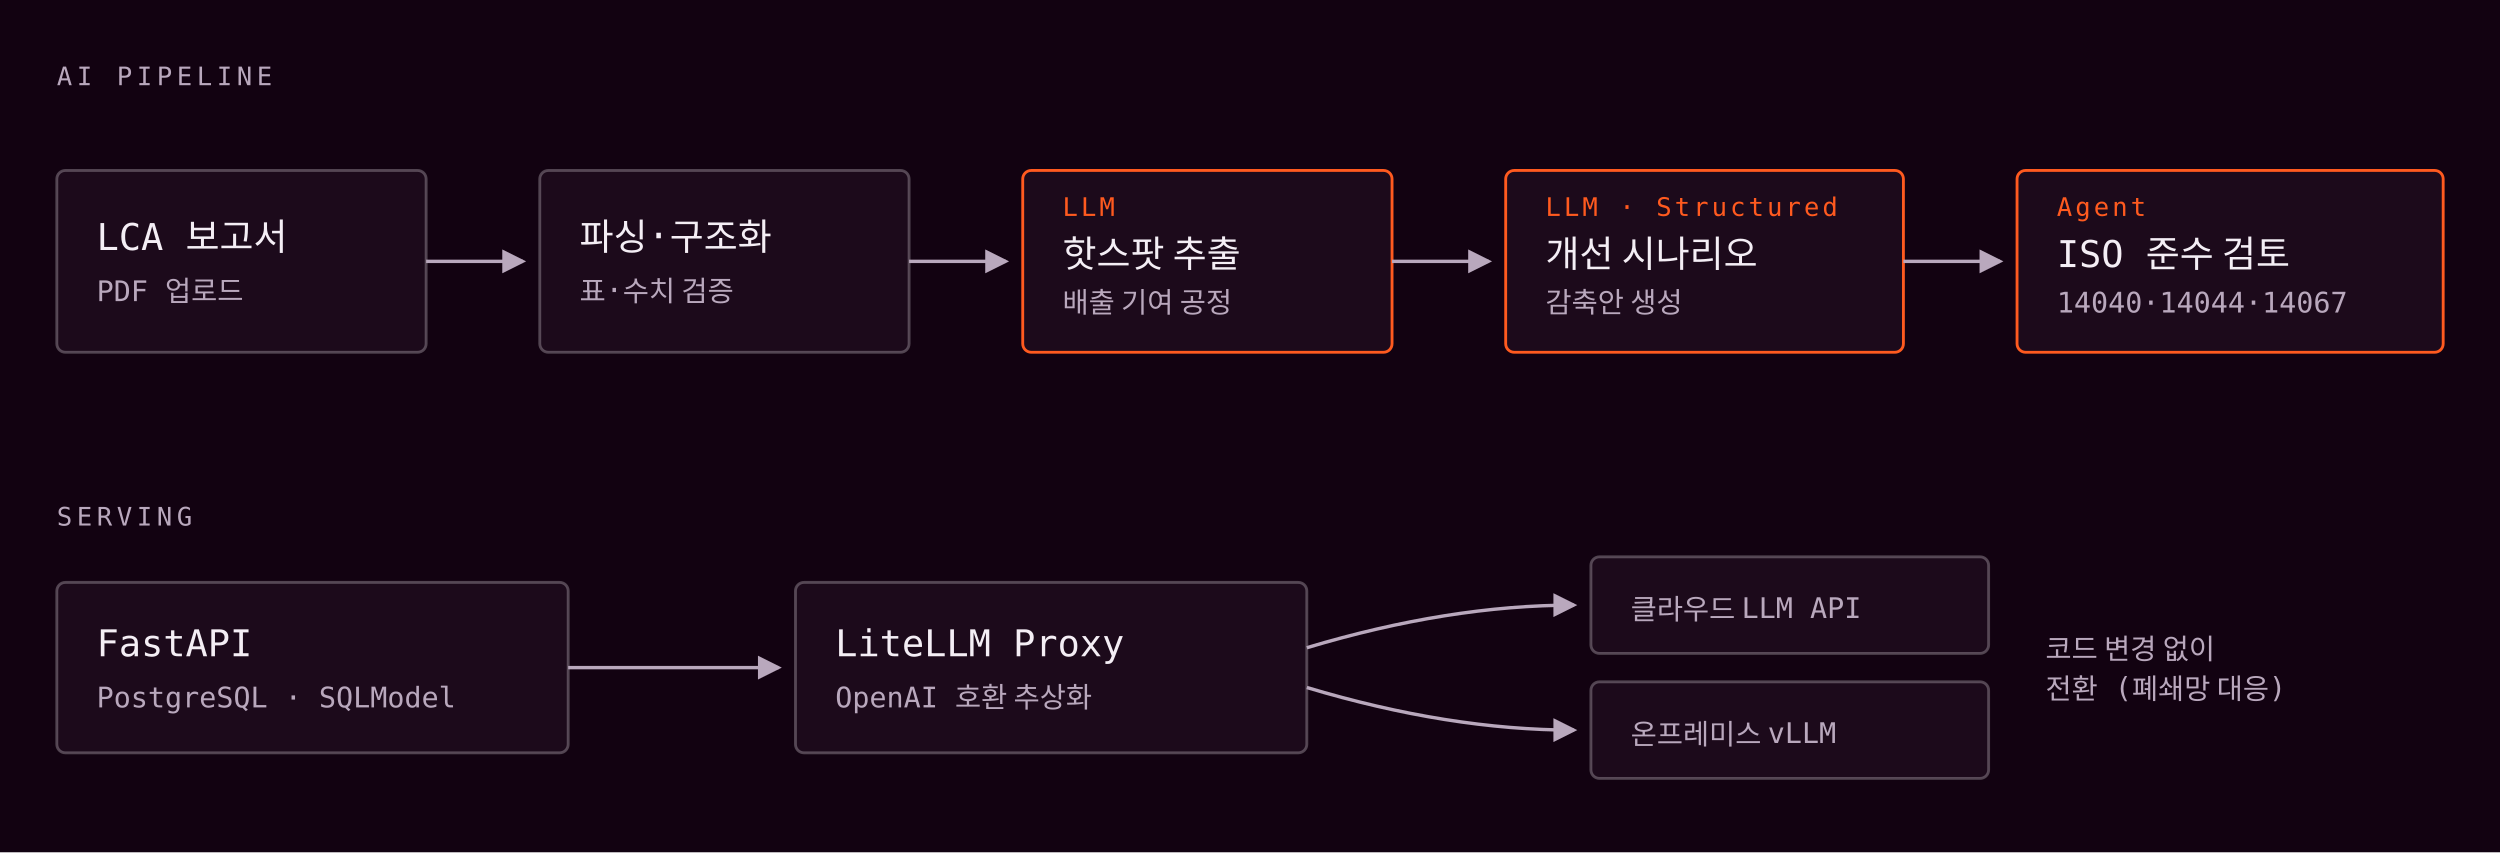
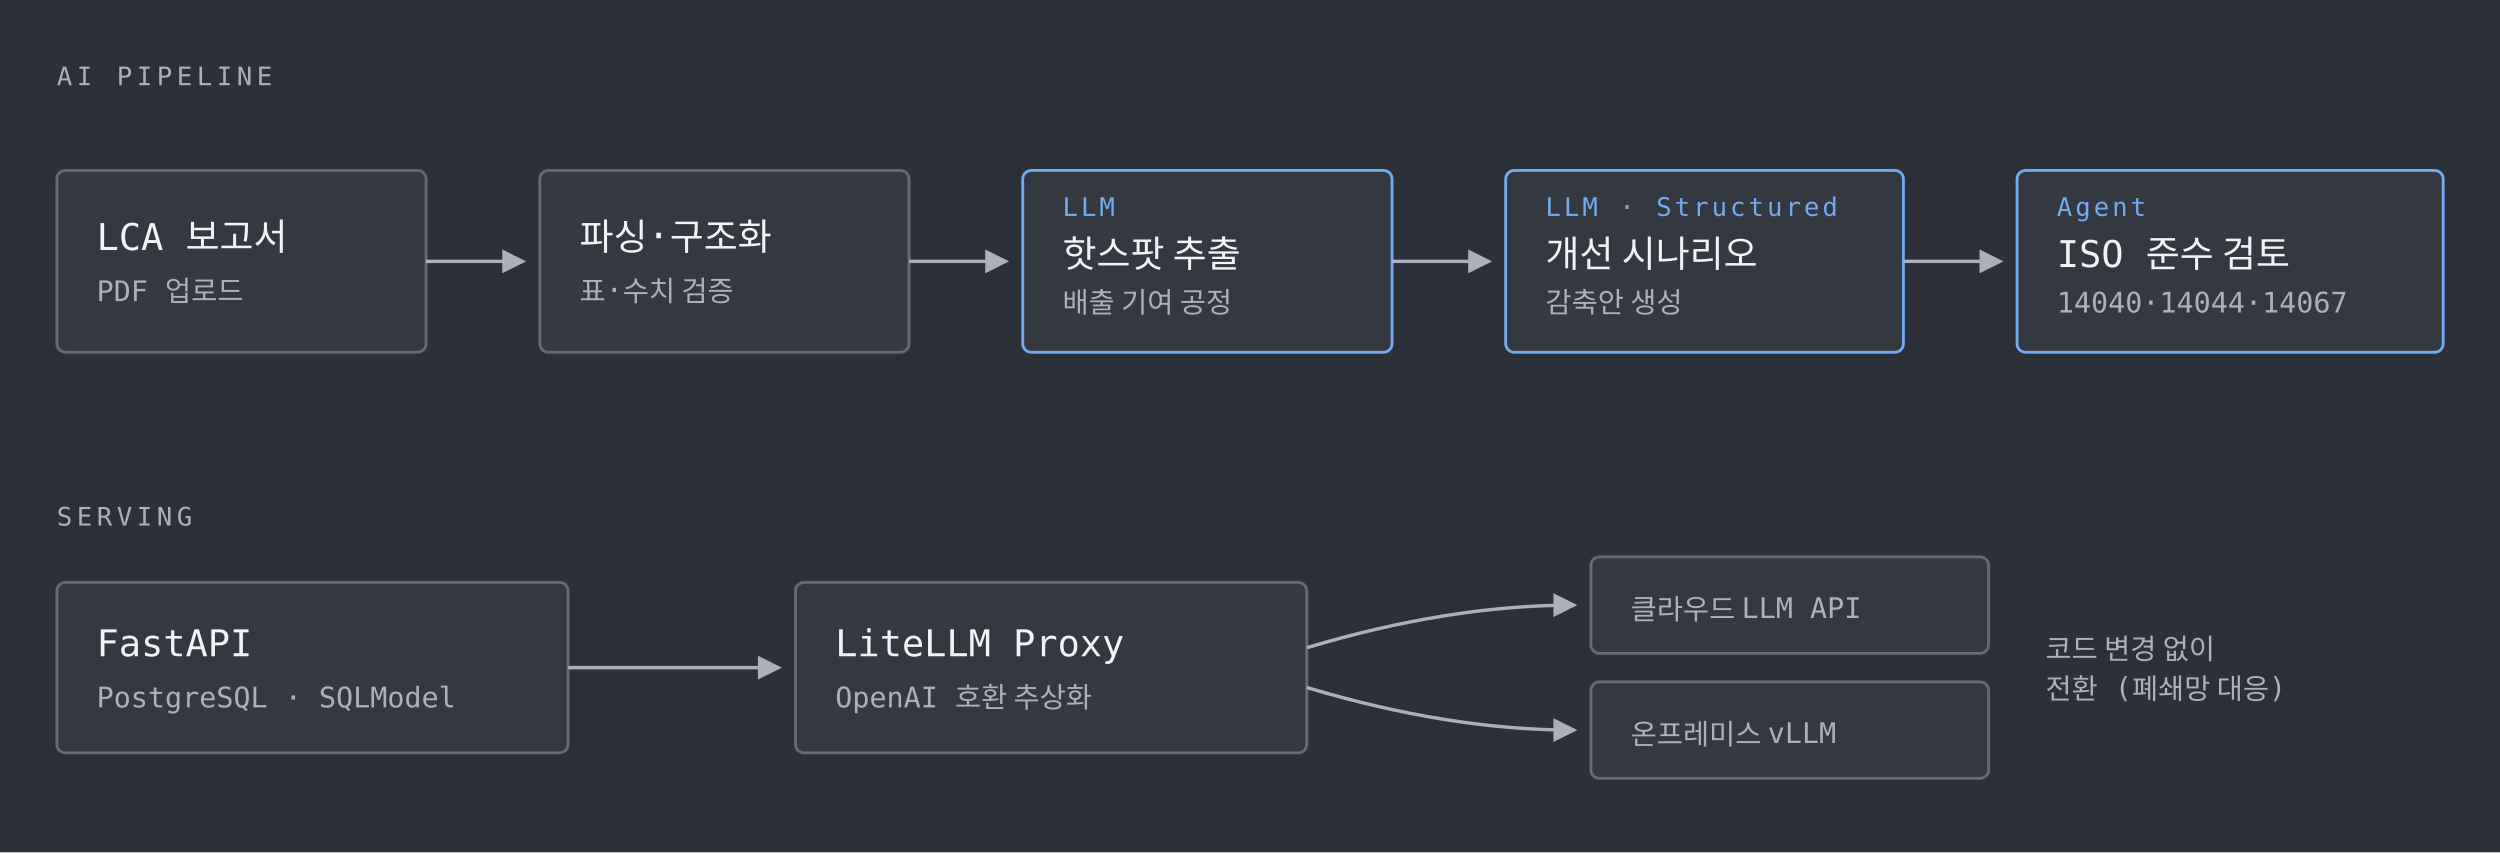
<svg xmlns="http://www.w3.org/2000/svg" viewBox="0 0 880 300" font-family="ui-monospace,SFMono-Regular,Menlo,monospace">
  <style>
-     .box{fill:#1c0a1b;stroke:rgba(244,238,245,.28);rx:3}
-     .llm{stroke:#ff5a1f}
-     .lbl{fill:#f4eef5;font-size:13px}
-     .sub{fill:#b9a8bd;font-size:10px}
-     .tag{fill:#ff5a1f;font-size:9px;letter-spacing:.12em}
-     .arrow{stroke:#b9a8bd;stroke-width:1.2;fill:none;marker-end:url(#a)}
-     .lane{fill:#b9a8bd;font-size:9px;letter-spacing:.18em}
+     .box{fill:#343941;stroke:rgba(242,243,245,.28);rx:3}
+     .llm{stroke:#74aaf0}
+     .lbl{fill:#f2f3f5;font-size:13px}
+     .sub{fill:#aab1bc;font-size:10px}
+     .tag{fill:#74aaf0;font-size:9px;letter-spacing:.12em}
+     .arrow{stroke:#aab1bc;stroke-width:1.2;fill:none;marker-end:url(#a)}
+     .lane{fill:#aab1bc;font-size:9px;letter-spacing:.18em}
  </style>
  <defs>
    <marker id="a" markerWidth="7" markerHeight="7" refX="6" refY="3.5" orient="auto">
-       <path d="M0 0L7 3.5L0 7Z" fill="#b9a8bd" />
+       <path d="M0 0L7 3.5L0 7Z" fill="#aab1bc" />
    </marker>
  </defs>
-   <rect width="880" height="300" fill="#120211" />
+   <rect width="880" height="300" fill="#2c3038" />
  <text class="lane" x="20" y="30">AI PIPELINE</text>
  <g>
    <rect class="box" x="20" y="60" width="130" height="64" rx="3" />
    <text class="lbl" x="34" y="88">LCA 보고서</text>
    <text class="sub" x="34" y="106">PDF 업로드</text>
    <rect class="box" x="190" y="60" width="130" height="64" rx="3" />
    <text class="lbl" x="204" y="88">파싱·구조화</text>
    <text class="sub" x="204" y="106">표·수치 검증</text>
    <rect class="box llm" x="360" y="60" width="130" height="64" rx="3" />
    <text class="tag" x="374" y="76">LLM</text>
    <text class="lbl" x="374" y="94">핫스팟 추출</text>
    <text class="sub" x="374" y="110">배출 기여 공정</text>
    <rect class="box llm" x="530" y="60" width="140" height="64" rx="3" />
    <text class="tag" x="544" y="76">LLM · Structured</text>
    <text class="lbl" x="544" y="94">개선 시나리오</text>
    <text class="sub" x="544" y="110">감축안 생성</text>
    <rect class="box llm" x="710" y="60" width="150" height="64" rx="3" />
    <text class="tag" x="724" y="76">Agent</text>
    <text class="lbl" x="724" y="94">ISO 준수 검토</text>
    <text class="sub" x="724" y="110">14040·14044·14067</text>
    <path class="arrow" d="M150 92H184" />
    <path class="arrow" d="M320 92H354" />
    <path class="arrow" d="M490 92H524" />
    <path class="arrow" d="M670 92H704" />
  </g>
  <text class="lane" x="20" y="185">SERVING</text>
  <g>
    <rect class="box" x="20" y="205" width="180" height="60" rx="3" />
    <text class="lbl" x="34" y="231">FastAPI</text>
    <text class="sub" x="34" y="249">PostgreSQL · SQLModel</text>
    <rect class="box" x="280" y="205" width="180" height="60" rx="3" />
    <text class="lbl" x="294" y="231">LiteLLM Proxy</text>
    <text class="sub" x="294" y="249">OpenAI 호환 추상화</text>
    <rect class="box" x="560" y="196" width="140" height="34" rx="3" />
-     <text class="sub" x="574" y="218" fill="#f4eef5">클라우드 LLM API</text>
+     <text class="sub" x="574" y="218" fill="#f2f3f5">클라우드 LLM API</text>
    <rect class="box" x="560" y="240" width="140" height="34" rx="3" />
-     <text class="sub" x="574" y="262" fill="#f4eef5">온프레미스 vLLM</text>
+     <text class="sub" x="574" y="262" fill="#f2f3f5">온프레미스 vLLM</text>
    <path class="arrow" d="M200 235H274" />
    <path class="arrow" d="M460 228 Q510 213 554 213" />
    <path class="arrow" d="M460 242 Q510 257 554 257" />
    <text class="sub" x="720" y="232">코드 변경 없이</text>
    <text class="sub" x="720" y="246">전환 (폐쇄망 대응)</text>
  </g>
</svg>
